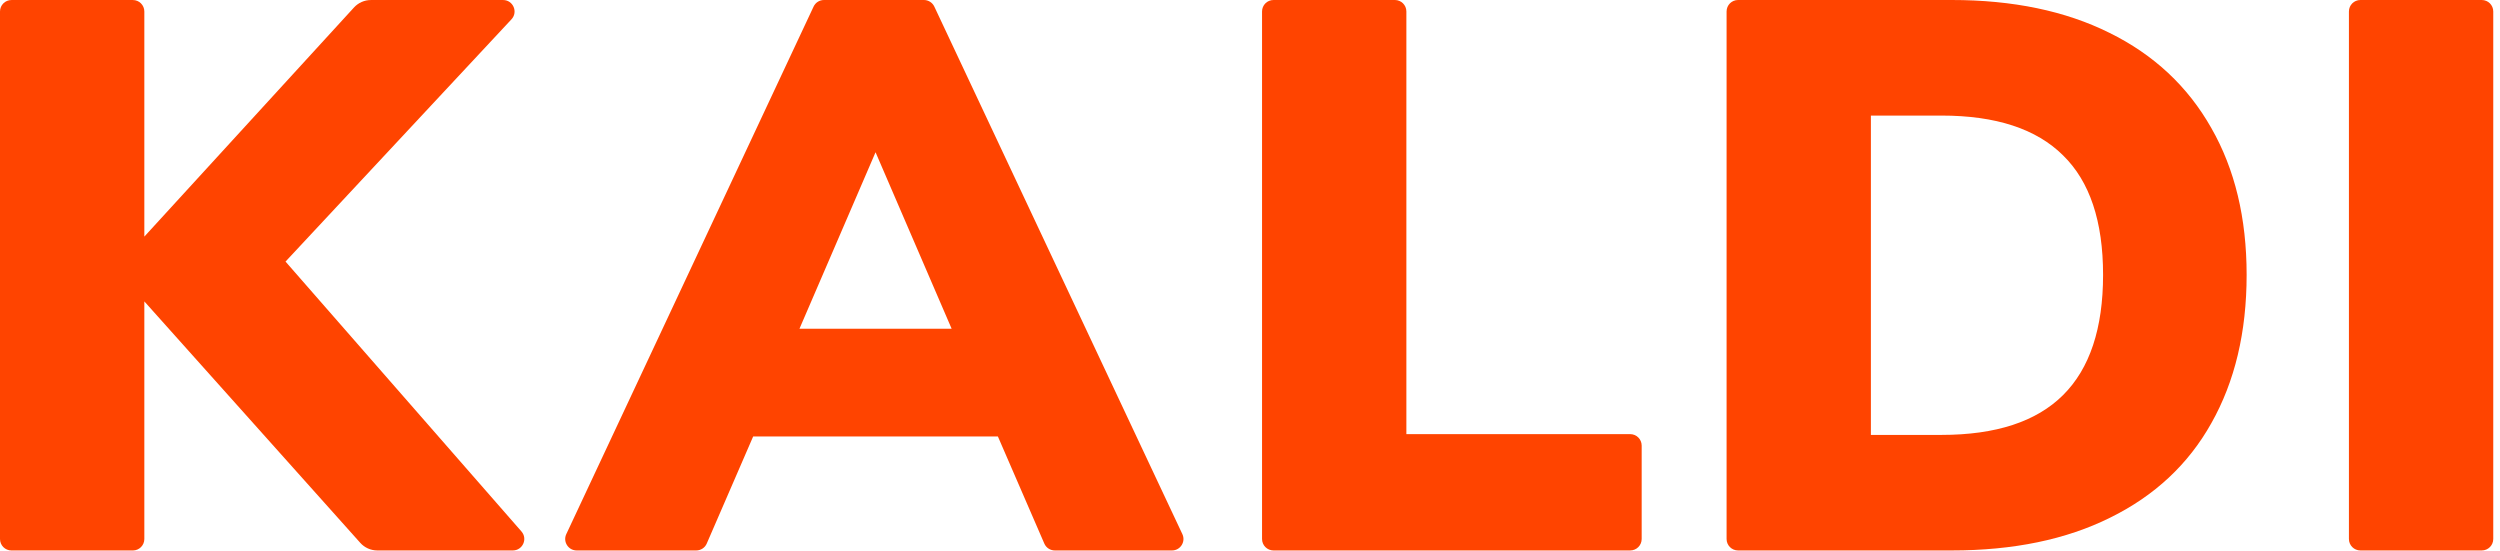
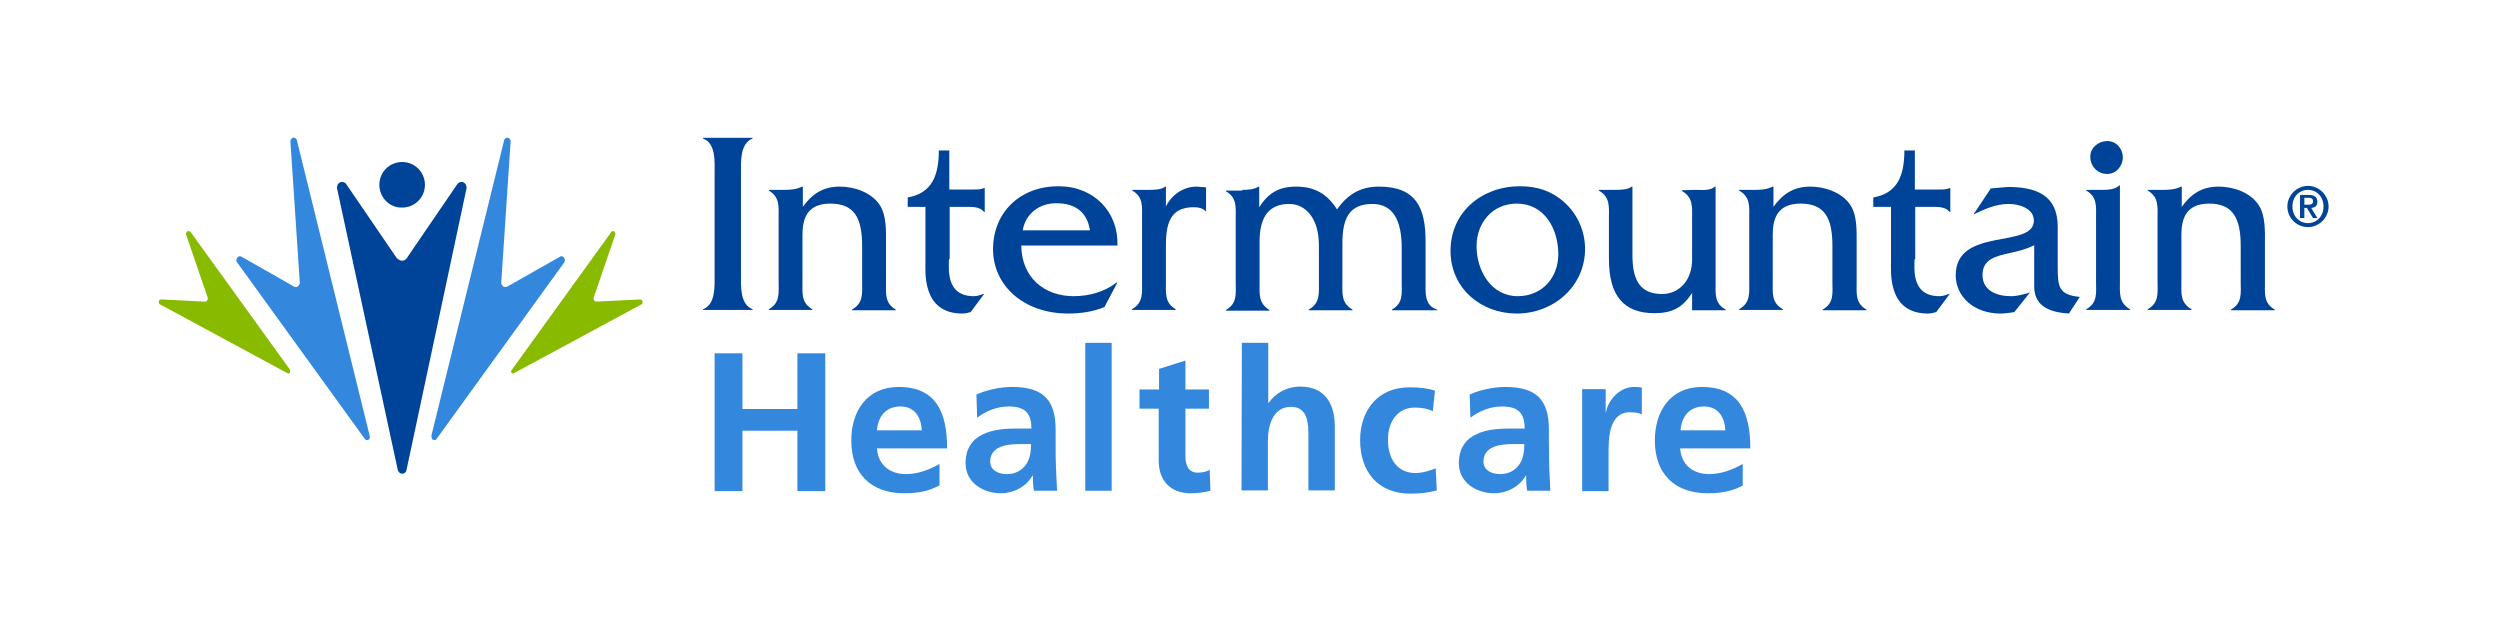
- <svg xmlns="http://www.w3.org/2000/svg" xmlns:xlink="http://www.w3.org/1999/xlink" viewBox="0 0 109 24">
-   <g transform="translate(-1470)">
-     <g style="mix-blend-mode:normal" transform="translate(1470)" fill="#f40">
-       <use xlink:href="#b" style="mix-blend-mode:normal" />
-       <use xlink:href="#c" style="mix-blend-mode:normal" />
-       <use xlink:href="#d" style="mix-blend-mode:normal" />
-       <use xlink:href="#e" style="mix-blend-mode:normal" />
-       <use xlink:href="#f" style="mix-blend-mode:normal" />
+ <svg xmlns="http://www.w3.org/2000/svg" version="1.1" id="layer" x="0px" y="0px" viewBox="0 0 691.3 176" style="enable-background:new 0 0 691.3 176;" xml:space="preserve">
+   <style type="text/css">
+ 	.st0{fill:#004499;}
+ 	.st1{fill:#3388DD;}
+ 	.st2{fill:#88BB00;}
+ </style>
+   <g>
+     <g>
+       <path class="st0" d="M197.6,48.3c0-3.3,0.5-8.6-3.2-10v-0.2h13.7v0.2c-3.6,1.4-3.2,6.7-3.2,10v27.3c0,3.3-0.4,8.5,3.2,9.9v0.2    h-13.7v-0.2c3.6-1.3,3.2-6.7,3.2-9.9V48.3z" />
+       <path class="st0" d="M216.9,52.5c1.6,0,3.3-0.1,4.9-0.9h0.2v5.6c2.5-3.5,5.5-5.6,10.2-5.6c4.1,0,8.7,1.6,11,5    c2,2.9,1.8,7.4,1.8,10.8v10.5c0,3.3-0.4,5.9,2.7,7.7v0.2h-12.1v-0.2c3.2-1.8,2.8-4.5,2.8-7.7V68c0-7.8-2.2-11.7-8.8-11.7    s-7.7,4.4-7.7,8.7v12.8c0,3.3-0.4,5.9,2.7,7.7v0.2h-12v-0.2c3.2-1.8,2.7-4.5,2.7-7.8V60.5c0-3.3,0.4-6-2.7-7.8v-0.2H216.9z" />
+       <path class="st0" d="M262.4,71.7c0,2.7-0.9,10.2,6.9,10.2c1,0,2-0.4,2.9-0.7l-3.8,5.1c-0.7,0.2-1.5,0.4-2.3,0.4    c-11.2,0-10.2-11.6-10.2-14.4V57.2H251v-2.6c6.8-1.2,8.6-6.2,8.6-13h2.9v10.8h6.8c0.9,0,2,0,2.8-0.4h0.2v6.6h-0.2    c-1.2-1.5-3.3-1.4-5.2-1.4h-4.3v14.5H262.4z" />
+       <path class="st0" d="M282.4,67.9c0.1,8.8,6.3,14,14.5,14c4.3,0,8.5-1.2,11.9-3.8h0.2l-3.6,6.8c-3.1,1.3-6.6,1.8-10,1.8    c-12.3,0-20.8-7.7-20.8-17.8c0-10,7.3-17.4,18.1-17.4c9.8,0,16.6,7.1,16.3,16.4H282.4z M301.4,63.7c-0.8-5.1-4.1-7.5-9.3-7.5    c-4.8,0-8.5,2.9-9.3,7.5H301.4z" />
+       <path class="st0" d="M317.8,52.5c1.7,0,3.4-0.1,4.4-0.9h0.2v5.5c1.6-3.3,4.9-5.5,8.5-5.5l2.6,0.2v6.7c-0.8-0.9-2.1-1.2-3.3-1.2    c-5.5,0-7.8,2.9-7.8,10.3v10.1c0,3.3-0.4,6,2.7,7.8v0.2H313v-0.2c3.2-1.8,2.8-4.5,2.8-7.8V60.4c0-3.3,0.4-5.9-2.7-7.7v-0.2H317.8z    " />
+       <path class="st0" d="M343.5,52.5c1.6,0,3.3-0.1,4.5-0.9h0.2v5.7c2.5-3.9,5.4-5.7,10.2-5.7c5.1,0,8.6,2,11.3,6.3    c2.8-3.9,6.2-6.3,11.6-6.3c10.3,0,12.9,5.9,12.9,15.1v11.1c0,3.1-0.4,6.7,3.2,7.8v0.2h-12.5v-0.2c3.2-1.8,2.7-4.5,2.7-7.8v-9.3    c0-7.4-2.3-12.1-8.1-12.1c-6.5,0-8.3,4.1-8.3,10.9v10.5c0,3.3-0.4,6,2.8,7.8v0.2h-12.1v-0.2c3.2-1.8,2.8-4.5,2.8-7.8v-10    c0-7.6-3.8-11.4-8.2-11.4c-5.5,0-8.2,3.4-8.2,10.4v11.1c0,3.3-0.4,5.9,2.7,7.8v0.2h-12v-0.2c3.2-1.8,2.7-4.5,2.7-7.8V60.6    c0-3.3,0.4-5.9-2.7-7.7v-0.2h4.5V52.5z" />
+       <path class="st0" d="M401.1,69.4c0-10.8,8.7-17.9,19.2-17.9c4.6,0,8.6,1.2,12.1,4.3c3.7,3.2,5.9,8,5.9,13    c0,10.4-8.7,17.9-18.9,17.9C409.5,86.7,401.1,79.7,401.1,69.4 M430.9,70.3c0-7-3.8-14-11.5-14c-6.7,0-11.1,5.3-11.1,11.8    c0,6.7,4,13.8,11.4,13.8C426.4,81.9,430.9,76.8,430.9,70.3" />
+       <path class="st0" d="M468.8,52.5c1.9,0,4.1,0.3,5.4-0.9h0.2v26.3c0,3.3-0.4,6,2.8,7.7v0.2h-9.3V81c-2.6,4-5.4,5.6-10.4,5.6    c-8.5,0-12.6-4.8-12.6-15V60.5c0-3.3,0.4-6-2.8-7.8v-0.2h4.7c1.6,0,3.4-0.1,4.4-0.9h0.2v18.9c0,6.7,1.9,10.8,8.2,10.8    c4.8,0,8.3-3.9,8.3-9.5V60.7c0-3.4,0.4-6-2.8-7.9v-0.2L468.8,52.5L468.8,52.5z" />
+       <path class="st0" d="M485.3,52.5c1.6,0,3.3-0.1,4.9-0.9h0.2v5.6c2.5-3.5,5.5-5.6,10.2-5.6c4,0,8.7,1.6,11,5    c2,2.9,1.8,7.4,1.8,10.8v10.5c0,3.3-0.4,5.9,2.7,7.7v0.2H504v-0.2c3.2-1.8,2.7-4.5,2.7-7.7V68c0-7.8-2.2-11.7-8.8-11.7    c-6.6,0-7.7,4.4-7.7,8.7v12.8c0,3.3-0.4,5.9,2.8,7.7v0.2h-12.1v-0.2c3.2-1.8,2.8-4.5,2.8-7.8V60.5c0-3.3,0.4-6-2.8-7.8v-0.2H485.3    z" />
+       <path class="st0" d="M529.4,71.7c0,2.7-0.9,10.2,6.9,10.2c1,0,2-0.4,2.9-0.7l-3.8,5.1c-0.7,0.2-1.5,0.4-2.3,0.4    c-11.2,0-10.2-11.6-10.2-14.4V57.2H518v-2.6c6.8-1.2,8.6-6.2,8.6-13h2.9v10.8h6.8c0.9,0,2,0,2.8-0.4h0.2v6.6h-0.2    c-1.2-1.5-3.3-1.4-5.2-1.4h-4.3v14.5H529.4z" />
+       <path class="st0" d="M572.1,86.7c-4.8-0.3-9.6-1.7-9.6-7.5V67.8c-2.1,1.1-4.6,1.7-6.9,2.2c-3.5,0.8-7.4,1.6-7.4,6    c0,4.5,4.1,5.9,7.9,5.9c1.7,0,3.5-0.5,5.2-1l-4.3,5.4c-1.2,0.2-2.5,0.4-3.8,0.4c-7.3,0-12.4-4.6-12.4-10.6    c0-13.5,21.6-7.2,21.6-15.1c0-3.5-4.3-4.6-6.9-4.6c-3.7,0-6.6,1.4-9.8,2.9l4.8-7.2l4.7-0.4c7.8,0,13.8,2.2,13.8,11v10.9    c0,5.7,0.2,7.9,6.1,8.5L572.1,86.7z" />
+       <path class="st0" d="M581.3,52.5c1.7,0,3.5-0.1,4.7-1.2h0.2v26.4c0,3.3-0.4,6,2.8,7.8v0.2h-12.1v-0.2c3.2-1.8,2.7-4.5,2.7-7.8    V60.4c0-3.3,0.4-5.9-2.7-7.7v-0.2L581.3,52.5L581.3,52.5z M582.7,48.1c-2.7,0-4.7-2.1-4.7-4.8c0-2.5,2.3-4.3,4.7-4.3    c2.5,0,4.3,2.1,4.3,4.5C587,46,585.1,48.1,582.7,48.1" />
+       <path class="st0" d="M598.2,52.5c1.6,0,3.3-0.1,4.9-0.9h0.2v5.6c2.5-3.5,5.5-5.6,10.2-5.6c4.1,0,8.7,1.6,11,5    c2,2.9,1.8,7.4,1.8,10.8v10.5c0,3.3-0.4,5.9,2.7,7.7v0.2h-12.1v-0.2c3.2-1.8,2.7-4.5,2.7-7.7V68c0-7.7-2.2-11.7-8.7-11.7    c-6.6,0-7.7,4.4-7.7,8.7v12.8c0,3.3-0.4,5.9,2.8,7.7v0.2h-12.1v-0.2c3.2-1.8,2.7-4.5,2.7-7.8V60.5c0-3.3,0.4-6-2.7-7.8v-0.2H598.2    z" />
+       <path class="st0" d="M104.9,51.1c0-3.5,2.8-6.3,6.3-6.3s6.3,2.8,6.3,6.3s-2.8,6.3-6.3,6.3C107.7,57.5,104.9,54.6,104.9,51.1" />
+     </g>
+     <g>
+       <path class="st0" d="M111.2,131c0.6,0,1.1-0.4,1.2-1L129,52.1V52v-0.2c0-0.8-0.6-1.5-1.4-1.5c-0.5,0-0.9,0.3-1.2,0.7l-14,20.5l0,0    c-0.3,0.4-0.8,0.6-1.3,0.6h0.1c-0.5,0-1-0.3-1.3-0.6h-0.1L95.8,51c-0.2-0.4-0.7-0.7-1.2-0.7c-0.8,0-1.4,0.7-1.4,1.5V52v0.1    L110,130C110.2,130.6,110.7,131,111.2,131L111.2,131z" />
+       <path class="st1" d="M119.7,121.6c0.3,0.2,0.8,0.1,1-0.2L156,72.6l0,0l0.1-0.1c0.2-0.5,0.1-1.2-0.4-1.5c-0.3-0.2-0.7-0.2-0.9,0    l-14.6,8.3h-0.1c-0.3,0.1-0.7,0.1-1-0.1h0.1c-0.3-0.2-0.5-0.5-0.6-0.9v-0.1l2.6-39.1c0-0.4-0.2-0.7-0.5-0.9    c-0.5-0.3-1-0.1-1.3,0.5v0.1l0,0l-20.1,81.6C119.3,121,119.4,121.4,119.7,121.6L119.7,121.6z" />
+       <path class="st1" d="M101.9,121.6c-0.3,0.2-0.8,0.1-1-0.2L65.6,72.6l0,0l-0.1-0.1c-0.3-0.5-0.1-1.2,0.4-1.5c0.3-0.2,0.6-0.2,0.9,0    l14.6,8.3l0,0c0.3,0.1,0.7,0.1,1-0.1h-0.1c0.3-0.2,0.5-0.5,0.6-0.9v-0.1l-2.6-39.1c0-0.4,0.2-0.7,0.5-0.9c0.5-0.3,1-0.1,1.3,0.5    v0.1l0,0l20.1,81.6C102.4,121,102.2,121.4,101.9,121.6L101.9,121.6z" />
+       <path class="st2" d="M141.4,103c0.2,0.3,0.5,0.3,0.7,0.2l35.2-19l0,0h0.1c0.3-0.3,0.4-0.8,0.2-1.1c-0.1-0.2-0.4-0.3-0.6-0.3    l-12.1,0.6l0,0c-0.2,0-0.5-0.1-0.6-0.4l0,0c-0.2-0.2-0.2-0.5-0.1-0.8l0,0l5.9-17.2c0.1-0.3,0.1-0.6-0.1-0.8    c-0.2-0.4-0.7-0.4-1-0.1v0.1l0,0l-27.5,38.1C141.3,102.4,141.3,102.7,141.4,103L141.4,103z" />
+       <path class="st2" d="M80.2,103c-0.2,0.3-0.5,0.3-0.7,0.2l-35.2-19l0,0h-0.1c-0.3-0.3-0.4-0.8-0.2-1.1c0.1-0.2,0.4-0.3,0.6-0.3    l12.1,0.6l0,0c0.3,0,0.5-0.1,0.6-0.4l0,0c0.2-0.2,0.2-0.5,0.1-0.8l0,0L51.5,65c-0.1-0.3-0.1-0.6,0.1-0.8c0.2-0.4,0.7-0.4,1-0.1    l0-0.1l0,0l27.5,38.1C80.3,102.4,80.3,102.7,80.2,103L80.2,103z" />
+     </g>
+     <g>
+       <polygon class="st1" points="197.6,97.7 205.3,97.7 205.3,113.1 220.5,113.1 220.5,97.7 228.2,97.7 228.2,135.8 220.5,135.8     220.5,119.1 205.3,119.1 205.3,135.8 197.6,135.8   " />
+       <path class="st1" d="M259.8,134.2c-2.7,1.5-5.7,2.2-9.7,2.2c-9.3,0-14.7-5.4-14.7-14.6c0-8.1,4.3-14.8,13.1-14.8    c10.4,0,13.4,7.1,13.4,17h-19.4c0.3,4.5,3.5,7.1,8,7.1c3.5,0,6.6-1.3,9.3-2.8V134.2L259.8,134.2z M254.9,119    c-0.2-3.6-1.9-6.6-5.9-6.6c-4.1,0-6.2,2.8-6.5,6.6H254.9z" />
+       <path class="st1" d="M270,109.1c2.8-1.3,6.7-2.1,9.8-2.1c8.6,0,12.1,3.5,12.1,11.8v3.6c0,2.8,0,5,0.1,7c0.1,2.1,0.2,4.1,0.3,6.3    h-6.4c-0.3-1.5-0.3-3.3-0.3-4.2h-0.1c-1.7,3.1-5.3,4.9-8.7,4.9c-5,0-9.8-3-9.8-8.3c0-4.2,2-6.7,4.8-8c2.8-1.4,6.4-1.6,9.4-1.6h4    c0-4.5-2-6.1-6.3-6.1c-3.1,0-6.2,1.2-8.7,3.1L270,109.1z M278.5,131.1c2.2,0,4-1,5.1-2.5c1.2-1.6,1.5-3.6,1.5-5.8h-3.2    c-3.3,0-8.1,0.5-8.1,4.9C273.9,130,275.9,131.1,278.5,131.1" />
+       <rect x="300.1" y="94.8" class="st1" width="7.3" height="40.9" />
+       <path class="st1" d="M320.5,113h-5.4v-5.3h5.4V102l7.3-2.3v8h6.5v5.3h-6.5v13.1c0,2.4,0.7,4.6,3.4,4.6c1.3,0,2.6-0.3,3.3-0.8    l0.2,5.8c-1.5,0.4-3.2,0.7-5.4,0.7c-5.7,0-8.9-3.5-8.9-9.1V113H320.5z" />
+       <path class="st1" d="M343.4,94.8h7.3v16.6h0.1c1.9-2.7,5-4.5,8.8-4.5c6.7,0,9.5,4.7,9.5,11v17.7h-7.3v-15c0-3.4-0.1-8.1-4.8-8.1    c-5.3,0-6.4,5.7-6.4,9.3v13.8h-7.3L343.4,94.8L343.4,94.8z" />
+       <path class="st1" d="M396.2,113.7c-1.3-0.6-2.7-1-5-1c-4.5,0-7.4,3.6-7.4,8.9c0,5.2,2.5,9.2,7.6,9.2c2.1,0,4.4-0.8,5.6-1.3    l0.3,6.1c-2.1,0.6-4.3,0.9-7.3,0.9c-9.2,0-13.9-6.3-13.9-14.8c0-8.1,4.8-14.6,13.6-14.6c3,0,5.1,0.3,7.1,0.9L396.2,113.7z" />
+       <path class="st1" d="M406.4,109.1c2.8-1.3,6.7-2.1,9.8-2.1c8.6,0,12.1,3.5,12.1,11.8v3.6c0,2.8,0.1,5,0.1,7    c0.1,2.1,0.2,4.1,0.3,6.3h-6.4c-0.3-1.5-0.3-3.3-0.3-4.2h-0.1c-1.7,3.1-5.3,4.9-8.7,4.9c-5,0-9.8-3-9.8-8.3c0-4.2,2-6.7,4.8-8    c2.8-1.4,6.4-1.6,9.4-1.6h4c0-4.5-2-6.1-6.3-6.1c-3.1,0-6.2,1.2-8.7,3.1L406.4,109.1z M414.9,131.1c2.2,0,4-1,5.1-2.5    c1.2-1.6,1.5-3.6,1.5-5.8h-3.2c-3.3,0-8.1,0.5-8.1,4.9C410.3,130,412.3,131.1,414.9,131.1" />
+       <path class="st1" d="M437.5,107.6h6.5v6.4h0.1c0.3-2.6,3.3-7,7.7-7c0.7,0,1.5,0,2.2,0.2v7.4c-0.6-0.4-2-0.6-3.3-0.6    c-5.9,0-5.9,7.4-5.9,11.5v10.3h-7.3L437.5,107.6L437.5,107.6z" />
+       <path class="st1" d="M482,134.2c-2.7,1.5-5.7,2.2-9.7,2.2c-9.3,0-14.7-5.4-14.7-14.6c0-8.1,4.3-14.8,13-14.8    c10.4,0,13.4,7.1,13.4,17h-19.4c0.3,4.5,3.5,7.1,8,7.1c3.5,0,6.6-1.3,9.3-2.8v5.9H482z M477.1,119c-0.2-3.6-1.9-6.6-5.9-6.6    c-4.1,0-6.2,2.8-6.5,6.6H477.1z" />
+       <path class="st0" d="M632.5,57.1c0-3.1,2.6-5.7,5.7-5.7c3.1,0,5.7,2.6,5.7,5.7s-2.6,5.7-5.7,5.7C635,62.8,632.5,60.2,632.5,57.1     M642.5,57.1c0-2.7-1.9-4.6-4.3-4.6s-4.3,1.9-4.3,4.6s1.9,4.6,4.3,4.6S642.5,59.8,642.5,57.1 M636,53.9h2.4c1.5,0,2.4,0.5,2.4,1.9    c0,1.1-0.6,1.6-1.7,1.7l1.7,2.8h-1.2l-1.7-2.8h-0.7v2.8H636L636,53.9L636,53.9z M637.2,56.6h1.1c0.7,0,1.3-0.1,1.3-1    c0-0.8-0.7-0.9-1.3-0.9h-1.1V56.6z" />
    </g>
  </g>
-   <defs>
-     <path id="b" d="M22.735 23.171c.283.323.053.829-.376.829h-5.907c-.285 0-.556-.121-.745-.333l-9.414-10.526v10.36c0 .276-.224.5-.5.5h-5.293c-.276 0-.5-.224-.5-.5v-23c0-.276.224-.5.5-.5h5.293c.276 0 .5.224.5.5v9.815l9.141-9.99c.19-.207.457-.325.738-.325h5.762c.437 0 .664.521.366.841l-9.851 10.563 10.287 11.767z" />
-     <path id="c" d="M45.991 24c-.199 0-.38-.118-.459-.301l-2.024-4.669h-10.67l-2.024 4.669c-.079.183-.259.301-.459.301h-5.212c-.366 0-.608-.381-.453-.712l10.782-23c.082-.176.259-.288.453-.288h4.358c.194 0 .37.112.453.287l10.815 23c.156.332-.086.713-.452.713h-5.108zm-11.135-9.668h6.635l-3.317-7.694-3.317 7.694z" />
-     <path id="d" d="M55.525 24c-.276 0-.5-.224-.5-.5v-23c0-.276.224-.5.5-.5h5.293c.276 0 .5.224.5.5v18.428h9.759c.276 0 .5.224.5.5v4.072c0 .276-.224.5-.5.5h-15.552z" />
-     <path id="e" d="M75.279.5c0-.276.224-.5.5-.5h9.315c2.667 0 4.959.477 6.874 1.43 1.938.953 3.42 2.338 4.446 4.153 1.026 1.793 1.539 3.926 1.539 6.4 0 2.496-.513 4.652-1.539 6.468-1.003 1.793-2.474 3.166-4.412 4.119-1.915.953-4.218 1.43-6.908 1.43h-9.315c-.276 0-.5-.224-.5-.5v-23zm9.37 18.462c2.371 0 4.138-.579 5.301-1.736 1.163-1.157 1.744-2.905 1.744-5.242 0-2.338-.581-4.074-1.744-5.209-1.163-1.157-2.93-1.736-5.301-1.736h-3.078v13.923h3.078z" />
-     <path id="f" d="M102.913 24c-.276 0-.5-.224-.5-.5v-23c0-.276.224-.5.5-.5h5.293c.276 0 .5.224.5.5v23c0 .276-.224.5-.5.5h-5.293z" />
-   </defs>
</svg>
